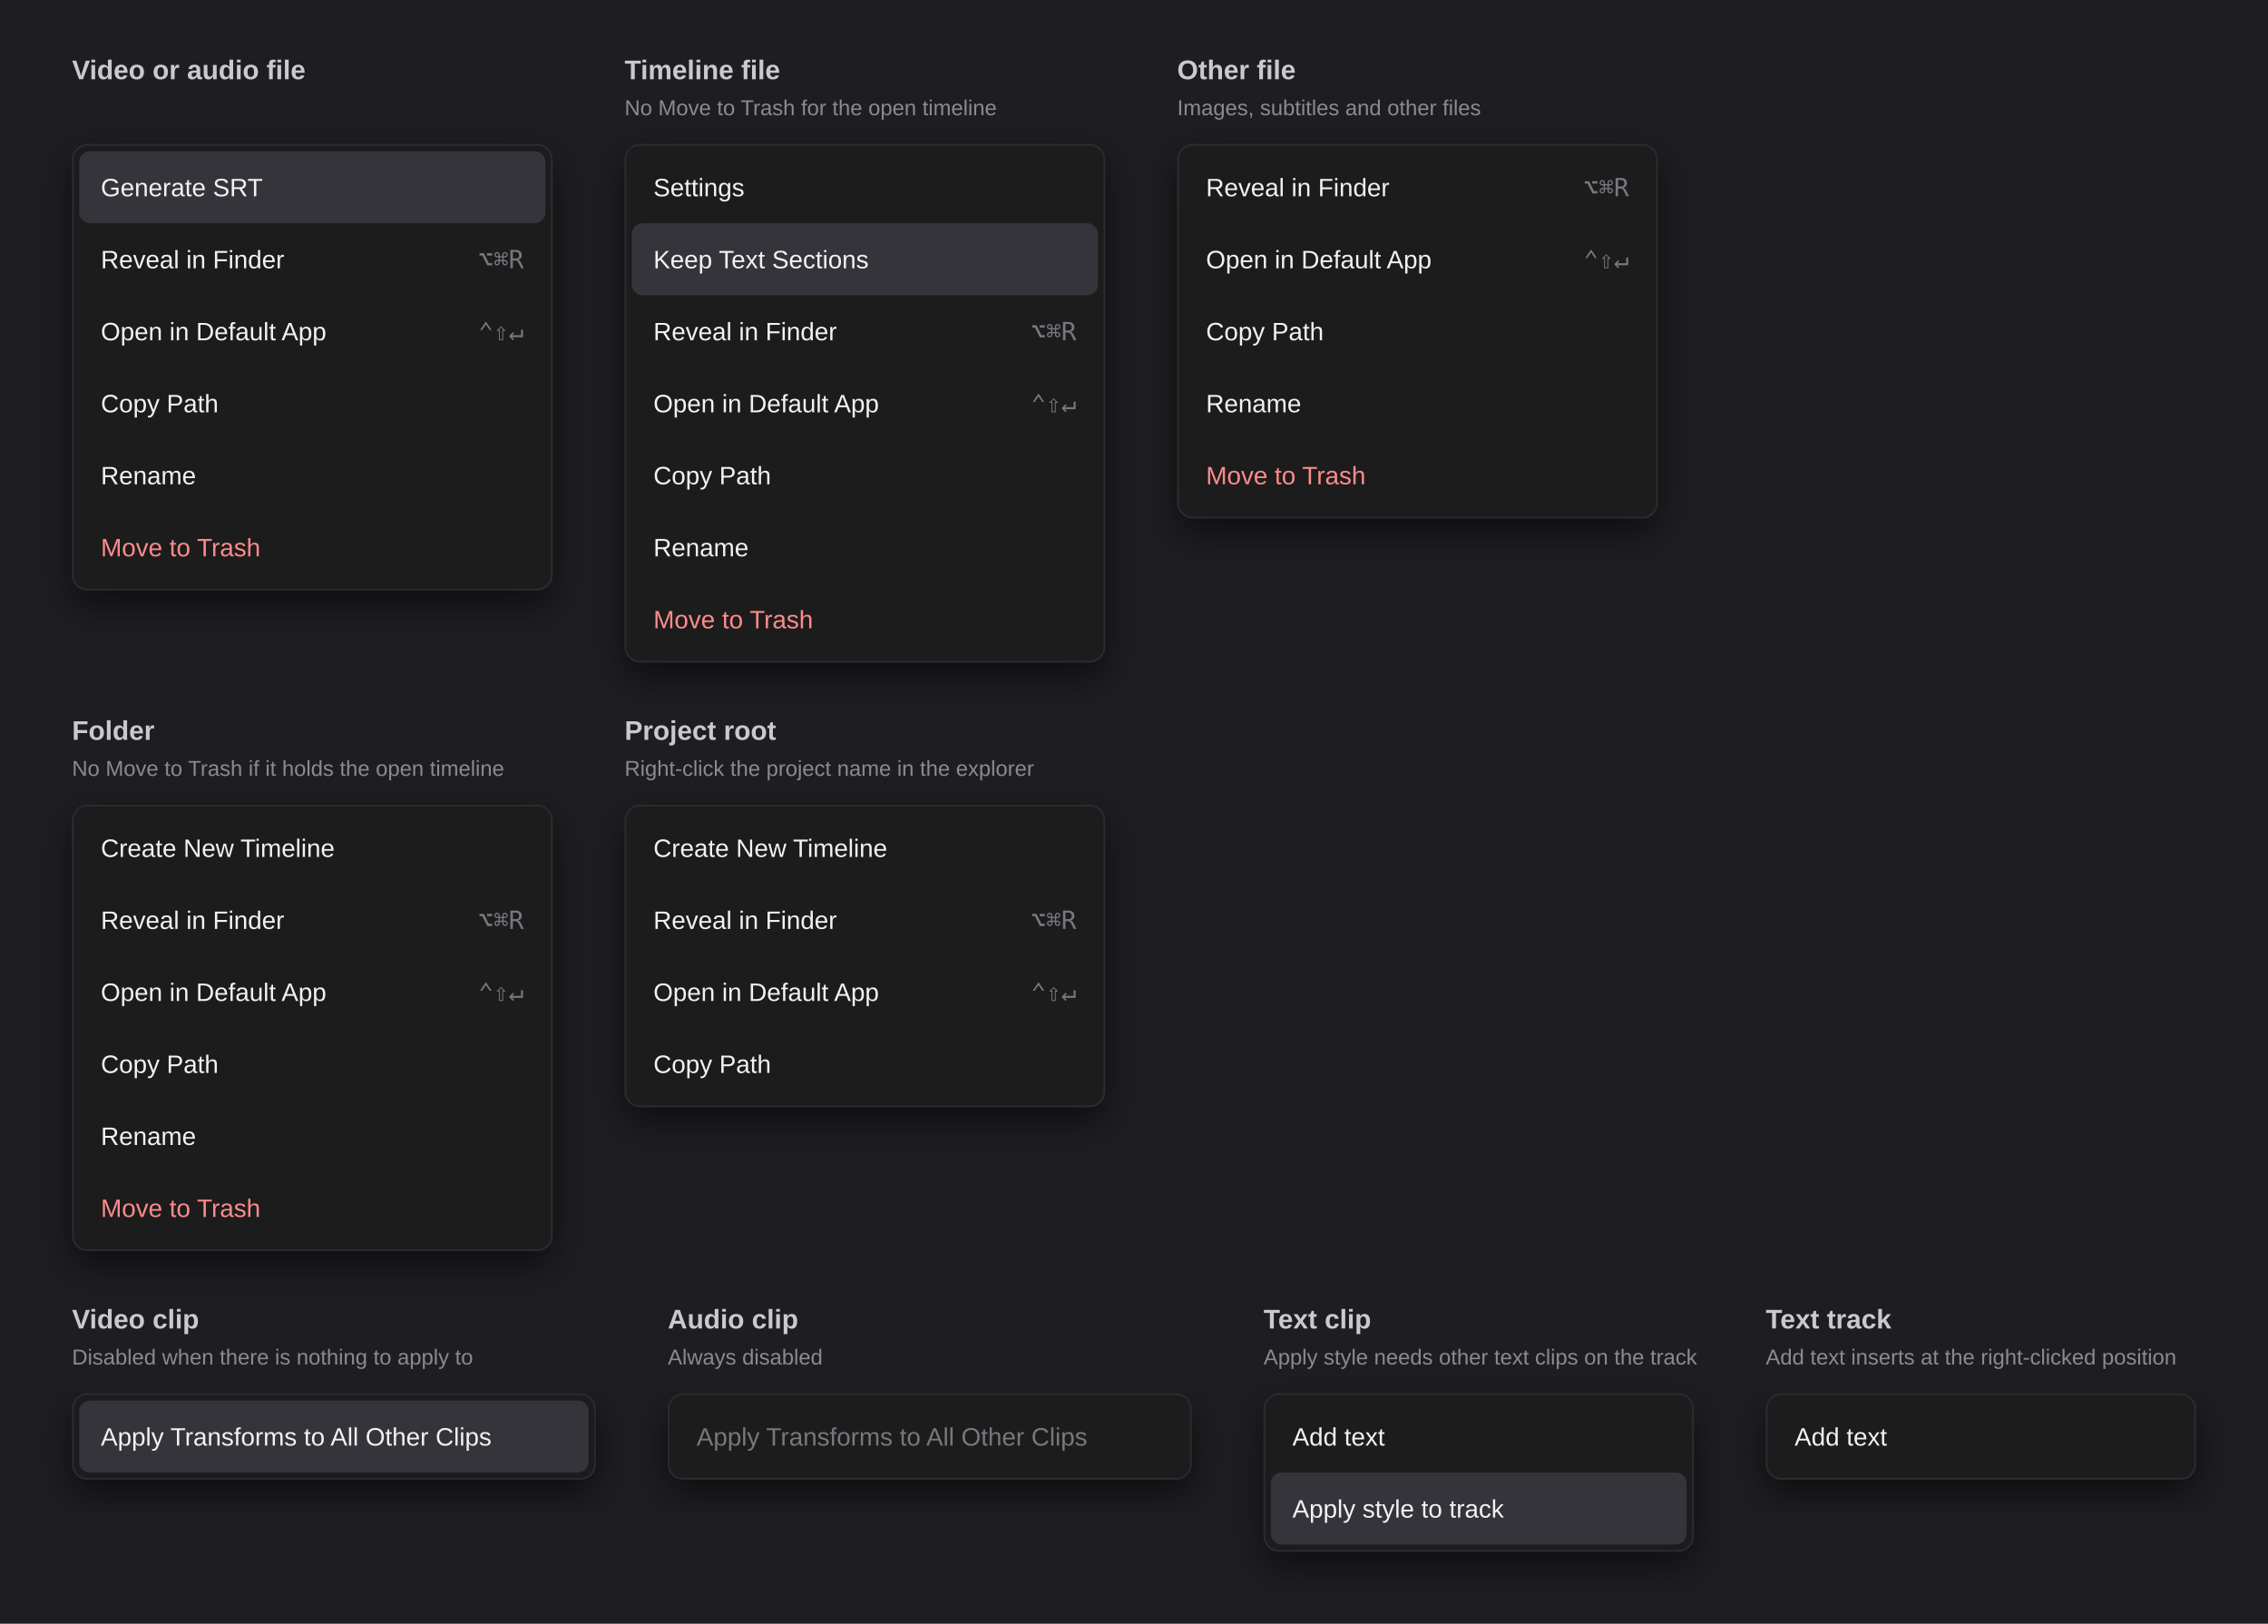
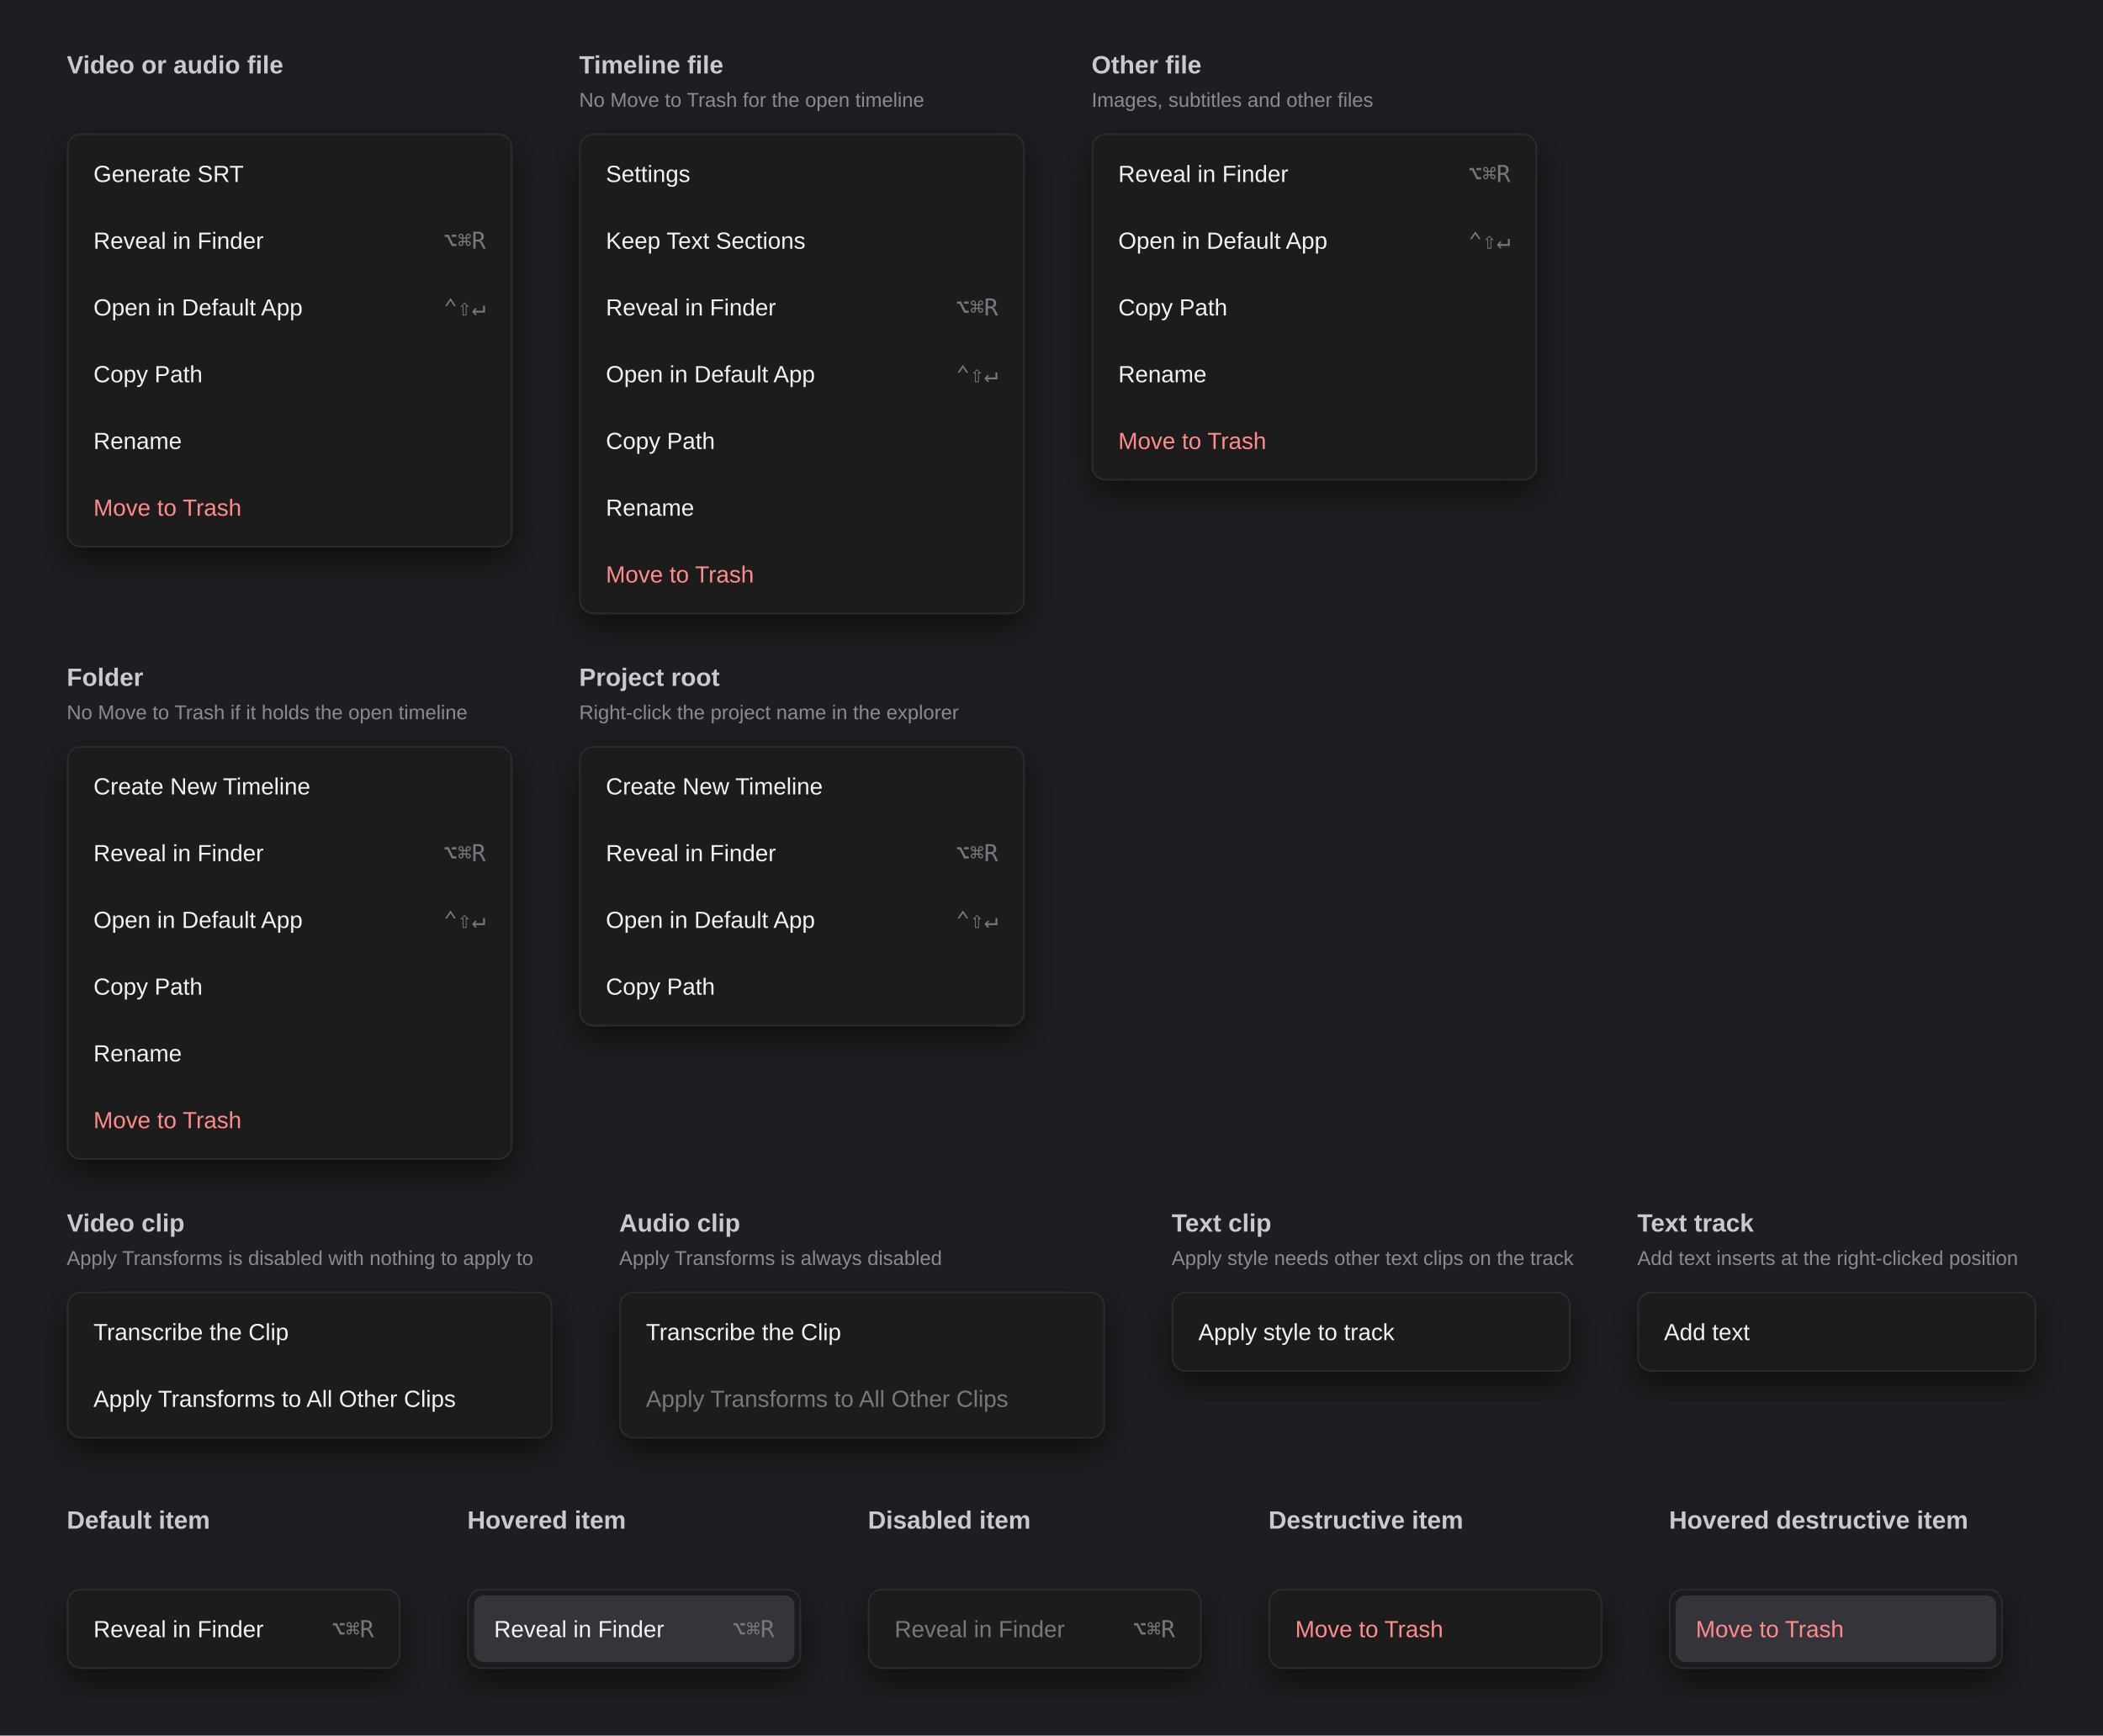
- <svg xmlns="http://www.w3.org/2000/svg" width="1260" height="902" viewBox="0 0 1260 902">
+ <svg xmlns="http://www.w3.org/2000/svg" width="1260" height="1040" viewBox="0 0 1260 1040">
  <style>.s{font-family:-apple-system,BlinkMacSystemFont,"SF Pro Text","Helvetica Neue",Arial,sans-serif}.m{font-family:"SF Mono",Menlo,Monaco,Consolas,monospace}</style>
  <defs>
    <filter id="shadow" x="-20%" y="-20%" width="140%" height="160%">
      <feDropShadow dx="0" dy="8" stdDeviation="10" flood-color="#000" flood-opacity="0.55" />
    </filter>
  </defs>
-   <rect x="0" y="0" width="1260" height="902" fill="#1e1e22" />
+   <rect x="0" y="0" width="1260" height="1040" fill="#1e1e22" />
  <text class="s" x="40" y="44" font-size="15" fill="#c9c9cf" font-weight="600">Video or audio file</text>
  <rect x="40.5" y="80.5" width="266" height="247" rx="8" fill="#1b1b1e" stroke="#2b2b31" stroke-width="1" filter="url(#shadow)" />
-   <rect x="44" y="84" width="259" height="40" rx="6" fill="#34343a" />
  <text class="s" x="56" y="109.04" font-size="14" fill="#f2f2f4">Generate SRT</text>
  <text class="s" x="56" y="149.04" font-size="14" fill="#f2f2f4">Reveal in Finder</text>
  <text class="m" x="291" y="149.04" font-size="14" fill="#777780" text-anchor="end">⌥⌘R</text>
  <text class="s" x="56" y="189.04" font-size="14" fill="#f2f2f4">Open in Default App</text>
  <text class="m" x="291" y="189.04" font-size="14" fill="#777780" text-anchor="end">⌃⇧↵</text>
  <text class="s" x="56" y="229.04" font-size="14" fill="#f2f2f4">Copy Path</text>
  <text class="s" x="56" y="269.04" font-size="14" fill="#f2f2f4">Rename</text>
  <text class="s" x="56" y="309.04" font-size="14" fill="#ff8b8b">Move to Trash</text>
  <text class="s" x="347" y="44" font-size="15" fill="#c9c9cf" font-weight="600">Timeline file</text>
  <text class="s" x="347" y="64" font-size="12" fill="#8a8a93">No Move to Trash for the open timeline</text>
  <rect x="347.5" y="80.5" width="266" height="287" rx="8" fill="#1b1b1e" stroke="#2b2b31" stroke-width="1" filter="url(#shadow)" />
  <text class="s" x="363" y="109.04" font-size="14" fill="#f2f2f4">Settings</text>
-   <rect x="351" y="124" width="259" height="40" rx="6" fill="#34343a" />
  <text class="s" x="363" y="149.04" font-size="14" fill="#f2f2f4">Keep Text Sections</text>
  <text class="s" x="363" y="189.04" font-size="14" fill="#f2f2f4">Reveal in Finder</text>
  <text class="m" x="598" y="189.04" font-size="14" fill="#777780" text-anchor="end">⌥⌘R</text>
  <text class="s" x="363" y="229.04" font-size="14" fill="#f2f2f4">Open in Default App</text>
  <text class="m" x="598" y="229.04" font-size="14" fill="#777780" text-anchor="end">⌃⇧↵</text>
  <text class="s" x="363" y="269.04" font-size="14" fill="#f2f2f4">Copy Path</text>
  <text class="s" x="363" y="309.04" font-size="14" fill="#f2f2f4">Rename</text>
  <text class="s" x="363" y="349.04" font-size="14" fill="#ff8b8b">Move to Trash</text>
  <text class="s" x="654" y="44" font-size="15" fill="#c9c9cf" font-weight="600">Other file</text>
  <text class="s" x="654" y="64" font-size="12" fill="#8a8a93">Images, subtitles and other files</text>
  <rect x="654.5" y="80.5" width="266" height="207" rx="8" fill="#1b1b1e" stroke="#2b2b31" stroke-width="1" filter="url(#shadow)" />
  <text class="s" x="670" y="109.04" font-size="14" fill="#f2f2f4">Reveal in Finder</text>
  <text class="m" x="905" y="109.04" font-size="14" fill="#777780" text-anchor="end">⌥⌘R</text>
  <text class="s" x="670" y="149.04" font-size="14" fill="#f2f2f4">Open in Default App</text>
  <text class="m" x="905" y="149.04" font-size="14" fill="#777780" text-anchor="end">⌃⇧↵</text>
  <text class="s" x="670" y="189.04" font-size="14" fill="#f2f2f4">Copy Path</text>
  <text class="s" x="670" y="229.04" font-size="14" fill="#f2f2f4">Rename</text>
  <text class="s" x="670" y="269.04" font-size="14" fill="#ff8b8b">Move to Trash</text>
  <text class="s" x="40" y="411" font-size="15" fill="#c9c9cf" font-weight="600">Folder</text>
  <text class="s" x="40" y="431" font-size="12" fill="#8a8a93">No Move to Trash if it holds the open timeline</text>
  <rect x="40.5" y="447.5" width="266" height="247" rx="8" fill="#1b1b1e" stroke="#2b2b31" stroke-width="1" filter="url(#shadow)" />
  <text class="s" x="56" y="476.04" font-size="14" fill="#f2f2f4">Create New Timeline</text>
  <text class="s" x="56" y="516.04" font-size="14" fill="#f2f2f4">Reveal in Finder</text>
  <text class="m" x="291" y="516.04" font-size="14" fill="#777780" text-anchor="end">⌥⌘R</text>
  <text class="s" x="56" y="556.04" font-size="14" fill="#f2f2f4">Open in Default App</text>
  <text class="m" x="291" y="556.04" font-size="14" fill="#777780" text-anchor="end">⌃⇧↵</text>
  <text class="s" x="56" y="596.04" font-size="14" fill="#f2f2f4">Copy Path</text>
  <text class="s" x="56" y="636.04" font-size="14" fill="#f2f2f4">Rename</text>
  <text class="s" x="56" y="676.04" font-size="14" fill="#ff8b8b">Move to Trash</text>
  <text class="s" x="347" y="411" font-size="15" fill="#c9c9cf" font-weight="600">Project root</text>
  <text class="s" x="347" y="431" font-size="12" fill="#8a8a93">Right-click the project name in the explorer</text>
  <rect x="347.5" y="447.5" width="266" height="167" rx="8" fill="#1b1b1e" stroke="#2b2b31" stroke-width="1" filter="url(#shadow)" />
  <text class="s" x="363" y="476.04" font-size="14" fill="#f2f2f4">Create New Timeline</text>
  <text class="s" x="363" y="516.04" font-size="14" fill="#f2f2f4">Reveal in Finder</text>
  <text class="m" x="598" y="516.04" font-size="14" fill="#777780" text-anchor="end">⌥⌘R</text>
  <text class="s" x="363" y="556.04" font-size="14" fill="#f2f2f4">Open in Default App</text>
  <text class="m" x="598" y="556.04" font-size="14" fill="#777780" text-anchor="end">⌃⇧↵</text>
  <text class="s" x="363" y="596.04" font-size="14" fill="#f2f2f4">Copy Path</text>
  <text class="s" x="40" y="738" font-size="15" fill="#c9c9cf" font-weight="600">Video clip</text>
-   <text class="s" x="40" y="758" font-size="12" fill="#8a8a93">Disabled when there is nothing to apply to</text>
-   <rect x="40.5" y="774.5" width="290" height="47" rx="8" fill="#1b1b1e" stroke="#2b2b31" stroke-width="1" filter="url(#shadow)" />
-   <rect x="44" y="778" width="283" height="40" rx="6" fill="#34343a" />
-   <text class="s" x="56" y="803.04" font-size="14" fill="#f2f2f4">Apply Transforms to All Other Clips</text>
+   <text class="s" x="40" y="758" font-size="12" fill="#8a8a93">Apply Transforms is disabled with nothing to apply to</text>
+   <rect x="40.5" y="774.5" width="290" height="87" rx="8" fill="#1b1b1e" stroke="#2b2b31" stroke-width="1" filter="url(#shadow)" />
+   <text class="s" x="56" y="803.04" font-size="14" fill="#f2f2f4">Transcribe the Clip</text>
+   <text class="s" x="56" y="843.04" font-size="14" fill="#f2f2f4">Apply Transforms to All Other Clips</text>
  <text class="s" x="371" y="738" font-size="15" fill="#c9c9cf" font-weight="600">Audio clip</text>
-   <text class="s" x="371" y="758" font-size="12" fill="#8a8a93">Always disabled</text>
-   <rect x="371.5" y="774.5" width="290" height="47" rx="8" fill="#1b1b1e" stroke="#2b2b31" stroke-width="1" filter="url(#shadow)" />
-   <text class="s" x="387" y="803.04" font-size="14" fill="#777780">Apply Transforms to All Other Clips</text>
+   <text class="s" x="371" y="758" font-size="12" fill="#8a8a93">Apply Transforms is always disabled</text>
+   <rect x="371.5" y="774.5" width="290" height="87" rx="8" fill="#1b1b1e" stroke="#2b2b31" stroke-width="1" filter="url(#shadow)" />
+   <text class="s" x="387" y="803.04" font-size="14" fill="#f2f2f4">Transcribe the Clip</text>
+   <text class="s" x="387" y="843.04" font-size="14" fill="#777780">Apply Transforms to All Other Clips</text>
  <text class="s" x="702" y="738" font-size="15" fill="#c9c9cf" font-weight="600">Text clip</text>
  <text class="s" x="702" y="758" font-size="12" fill="#8a8a93">Apply style needs other text clips on the track</text>
-   <rect x="702.5" y="774.5" width="238" height="87" rx="8" fill="#1b1b1e" stroke="#2b2b31" stroke-width="1" filter="url(#shadow)" />
-   <text class="s" x="718" y="803.04" font-size="14" fill="#f2f2f4">Add text</text>
-   <rect x="706" y="818" width="231" height="40" rx="6" fill="#34343a" />
-   <text class="s" x="718" y="843.04" font-size="14" fill="#f2f2f4">Apply style to track</text>
+   <rect x="702.5" y="774.5" width="238" height="47" rx="8" fill="#1b1b1e" stroke="#2b2b31" stroke-width="1" filter="url(#shadow)" />
+   <text class="s" x="718" y="803.04" font-size="14" fill="#f2f2f4">Apply style to track</text>
  <text class="s" x="981" y="738" font-size="15" fill="#c9c9cf" font-weight="600">Text track</text>
  <text class="s" x="981" y="758" font-size="12" fill="#8a8a93">Add text inserts at the right-clicked position</text>
  <rect x="981.5" y="774.5" width="238" height="47" rx="8" fill="#1b1b1e" stroke="#2b2b31" stroke-width="1" filter="url(#shadow)" />
  <text class="s" x="997" y="803.04" font-size="14" fill="#f2f2f4">Add text</text>
+   <text class="s" x="40" y="916" font-size="15" fill="#c9c9cf" font-weight="600">Default item</text>
+   <rect x="40.5" y="952.5" width="199" height="47" rx="8" fill="#1b1b1e" stroke="#2b2b31" stroke-width="1" filter="url(#shadow)" />
+   <text class="s" x="56" y="981.04" font-size="14" fill="#f2f2f4">Reveal in Finder</text>
+   <text class="m" x="224" y="981.04" font-size="14" fill="#777780" text-anchor="end">⌥⌘R</text>
+   <text class="s" x="280" y="916" font-size="15" fill="#c9c9cf" font-weight="600">Hovered item</text>
+   <rect x="280.5" y="952.5" width="199" height="47" rx="8" fill="#1b1b1e" stroke="#2b2b31" stroke-width="1" filter="url(#shadow)" />
+   <rect x="284" y="956" width="192" height="40" rx="6" fill="#34343a" />
+   <text class="s" x="296" y="981.04" font-size="14" fill="#f2f2f4">Reveal in Finder</text>
+   <text class="m" x="464" y="981.04" font-size="14" fill="#777780" text-anchor="end">⌥⌘R</text>
+   <text class="s" x="520" y="916" font-size="15" fill="#c9c9cf" font-weight="600">Disabled item</text>
+   <rect x="520.5" y="952.5" width="199" height="47" rx="8" fill="#1b1b1e" stroke="#2b2b31" stroke-width="1" filter="url(#shadow)" />
+   <text class="s" x="536" y="981.04" font-size="14" fill="#777780">Reveal in Finder</text>
+   <text class="m" x="704" y="981.04" font-size="14" fill="#777780" text-anchor="end">⌥⌘R</text>
+   <text class="s" x="760" y="916" font-size="15" fill="#c9c9cf" font-weight="600">Destructive item</text>
+   <rect x="760.5" y="952.5" width="199" height="47" rx="8" fill="#1b1b1e" stroke="#2b2b31" stroke-width="1" filter="url(#shadow)" />
+   <text class="s" x="776" y="981.04" font-size="14" fill="#ff8b8b">Move to Trash</text>
+   <text class="s" x="1000" y="916" font-size="15" fill="#c9c9cf" font-weight="600">Hovered destructive item</text>
+   <rect x="1000.5" y="952.5" width="199" height="47" rx="8" fill="#1b1b1e" stroke="#2b2b31" stroke-width="1" filter="url(#shadow)" />
+   <rect x="1004" y="956" width="192" height="40" rx="6" fill="#34343a" />
+   <text class="s" x="1016" y="981.04" font-size="14" fill="#ff8b8b">Move to Trash</text>
</svg>
